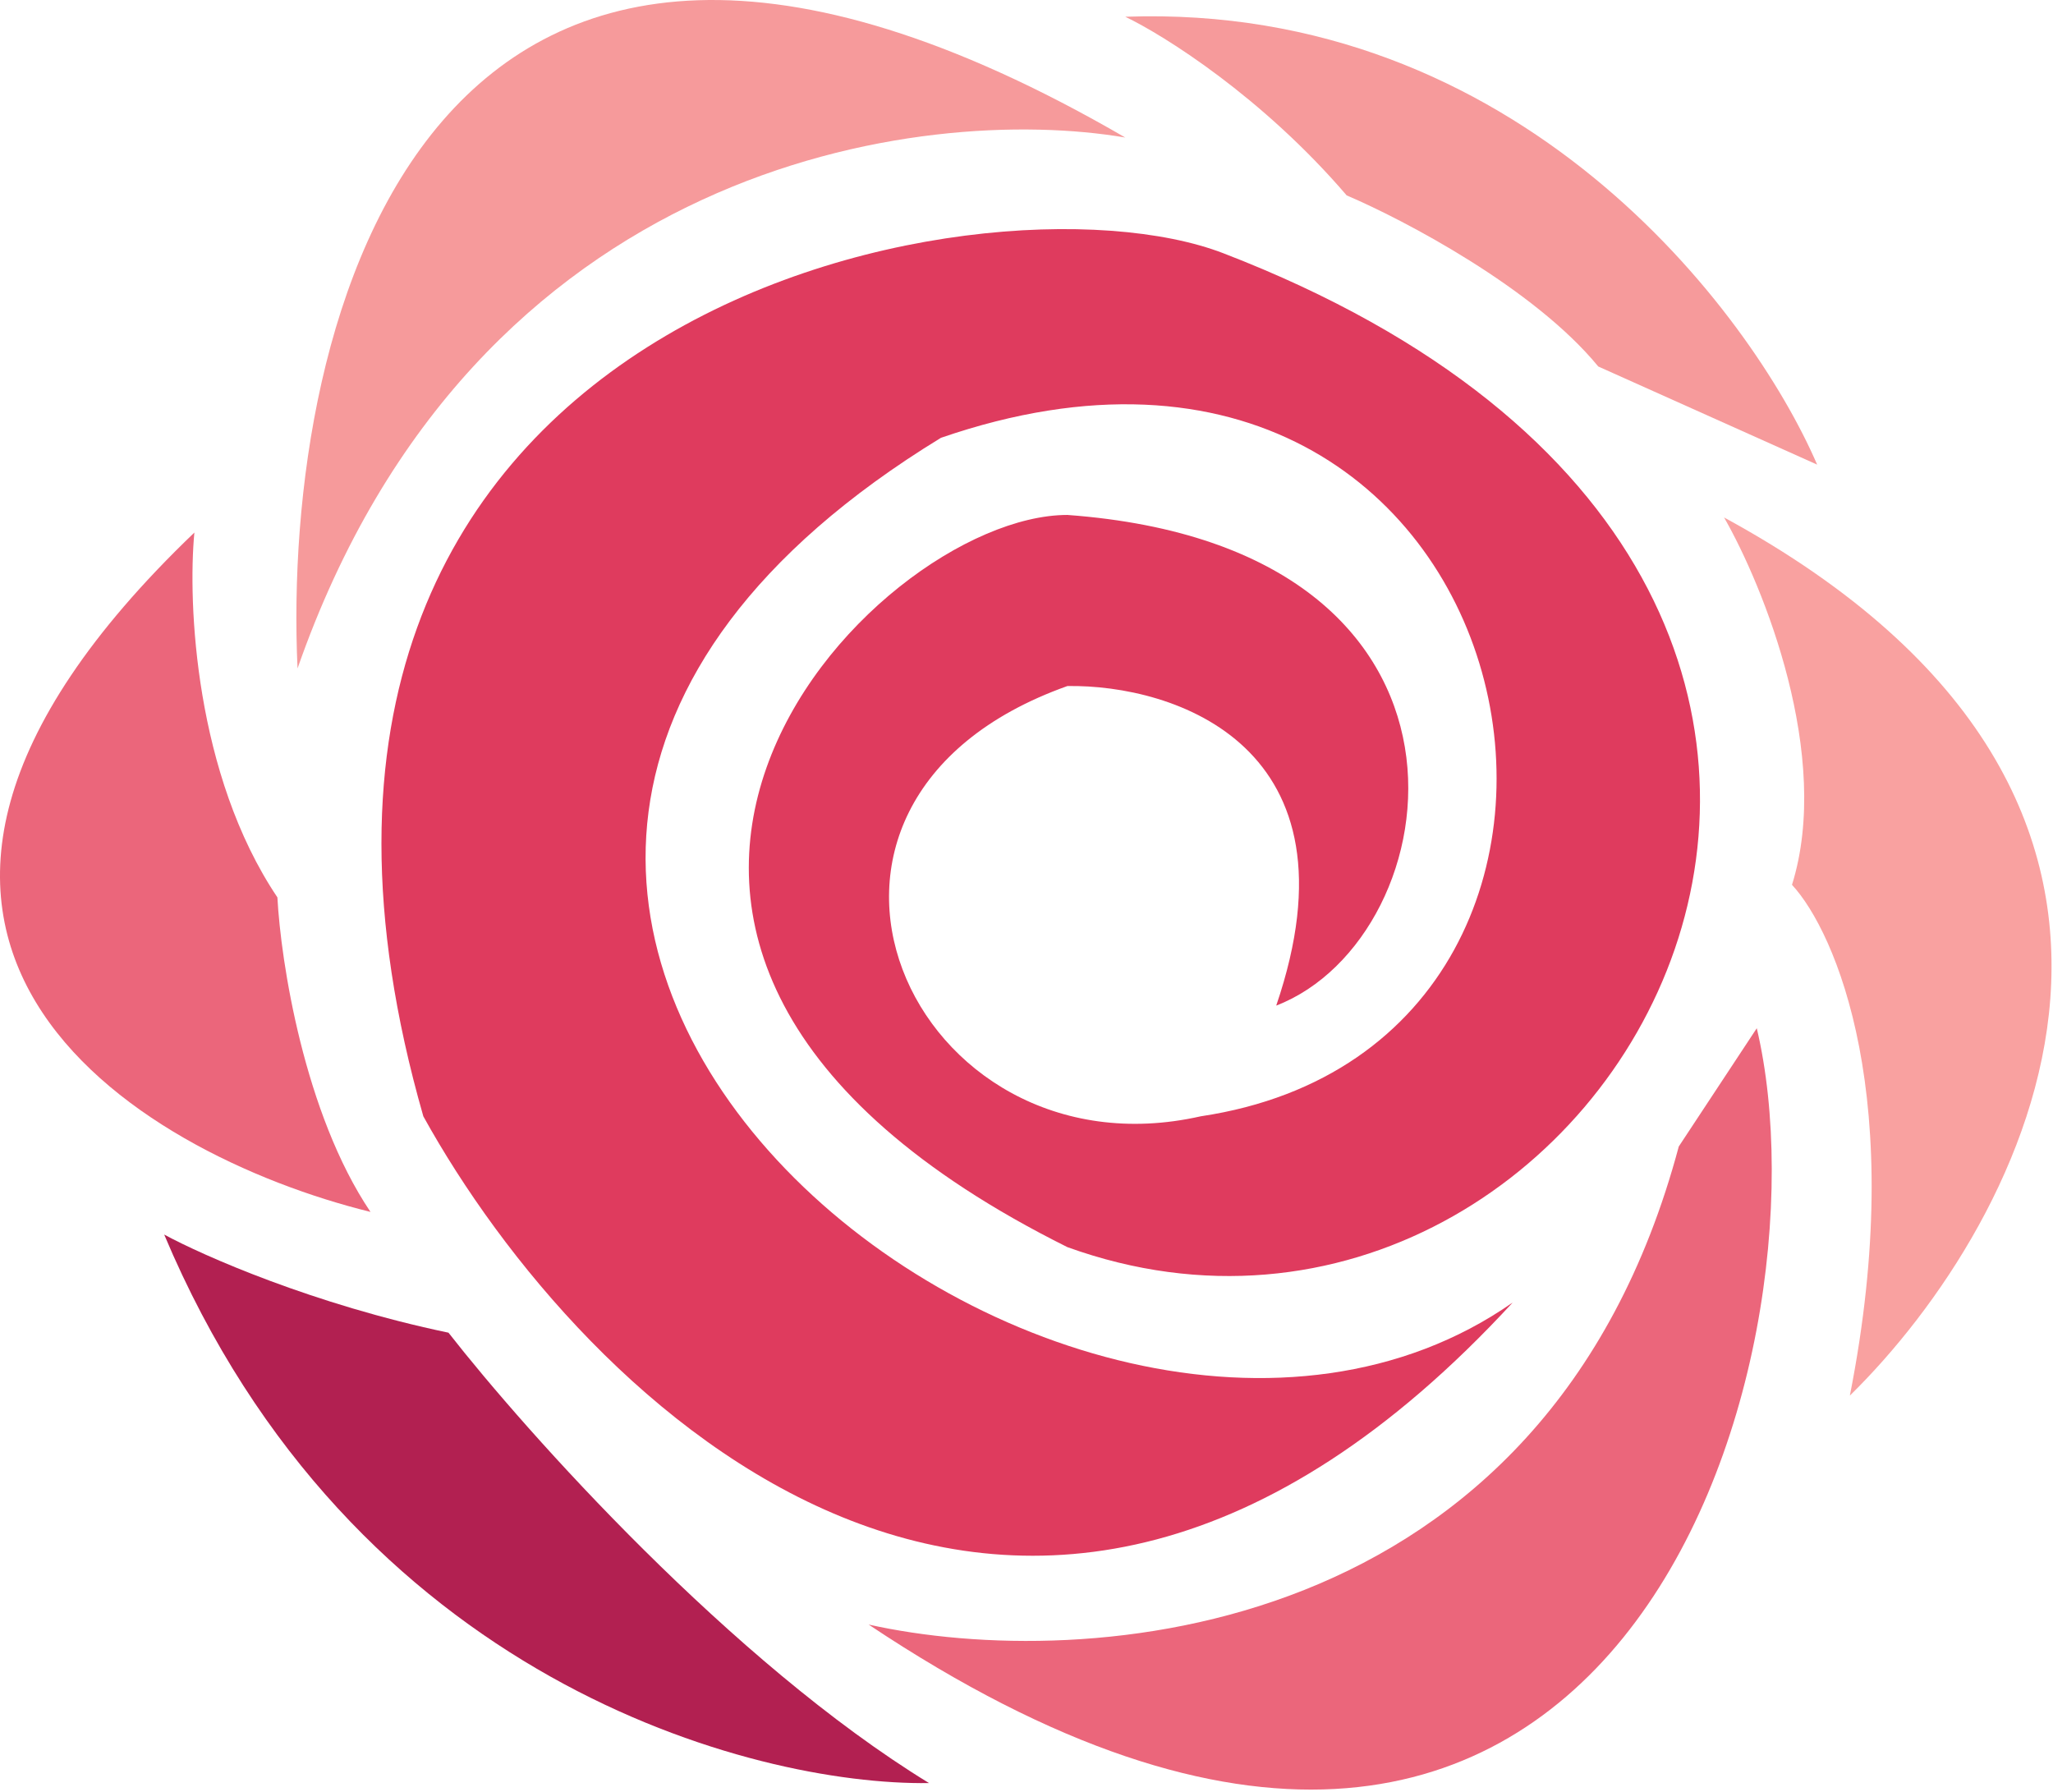
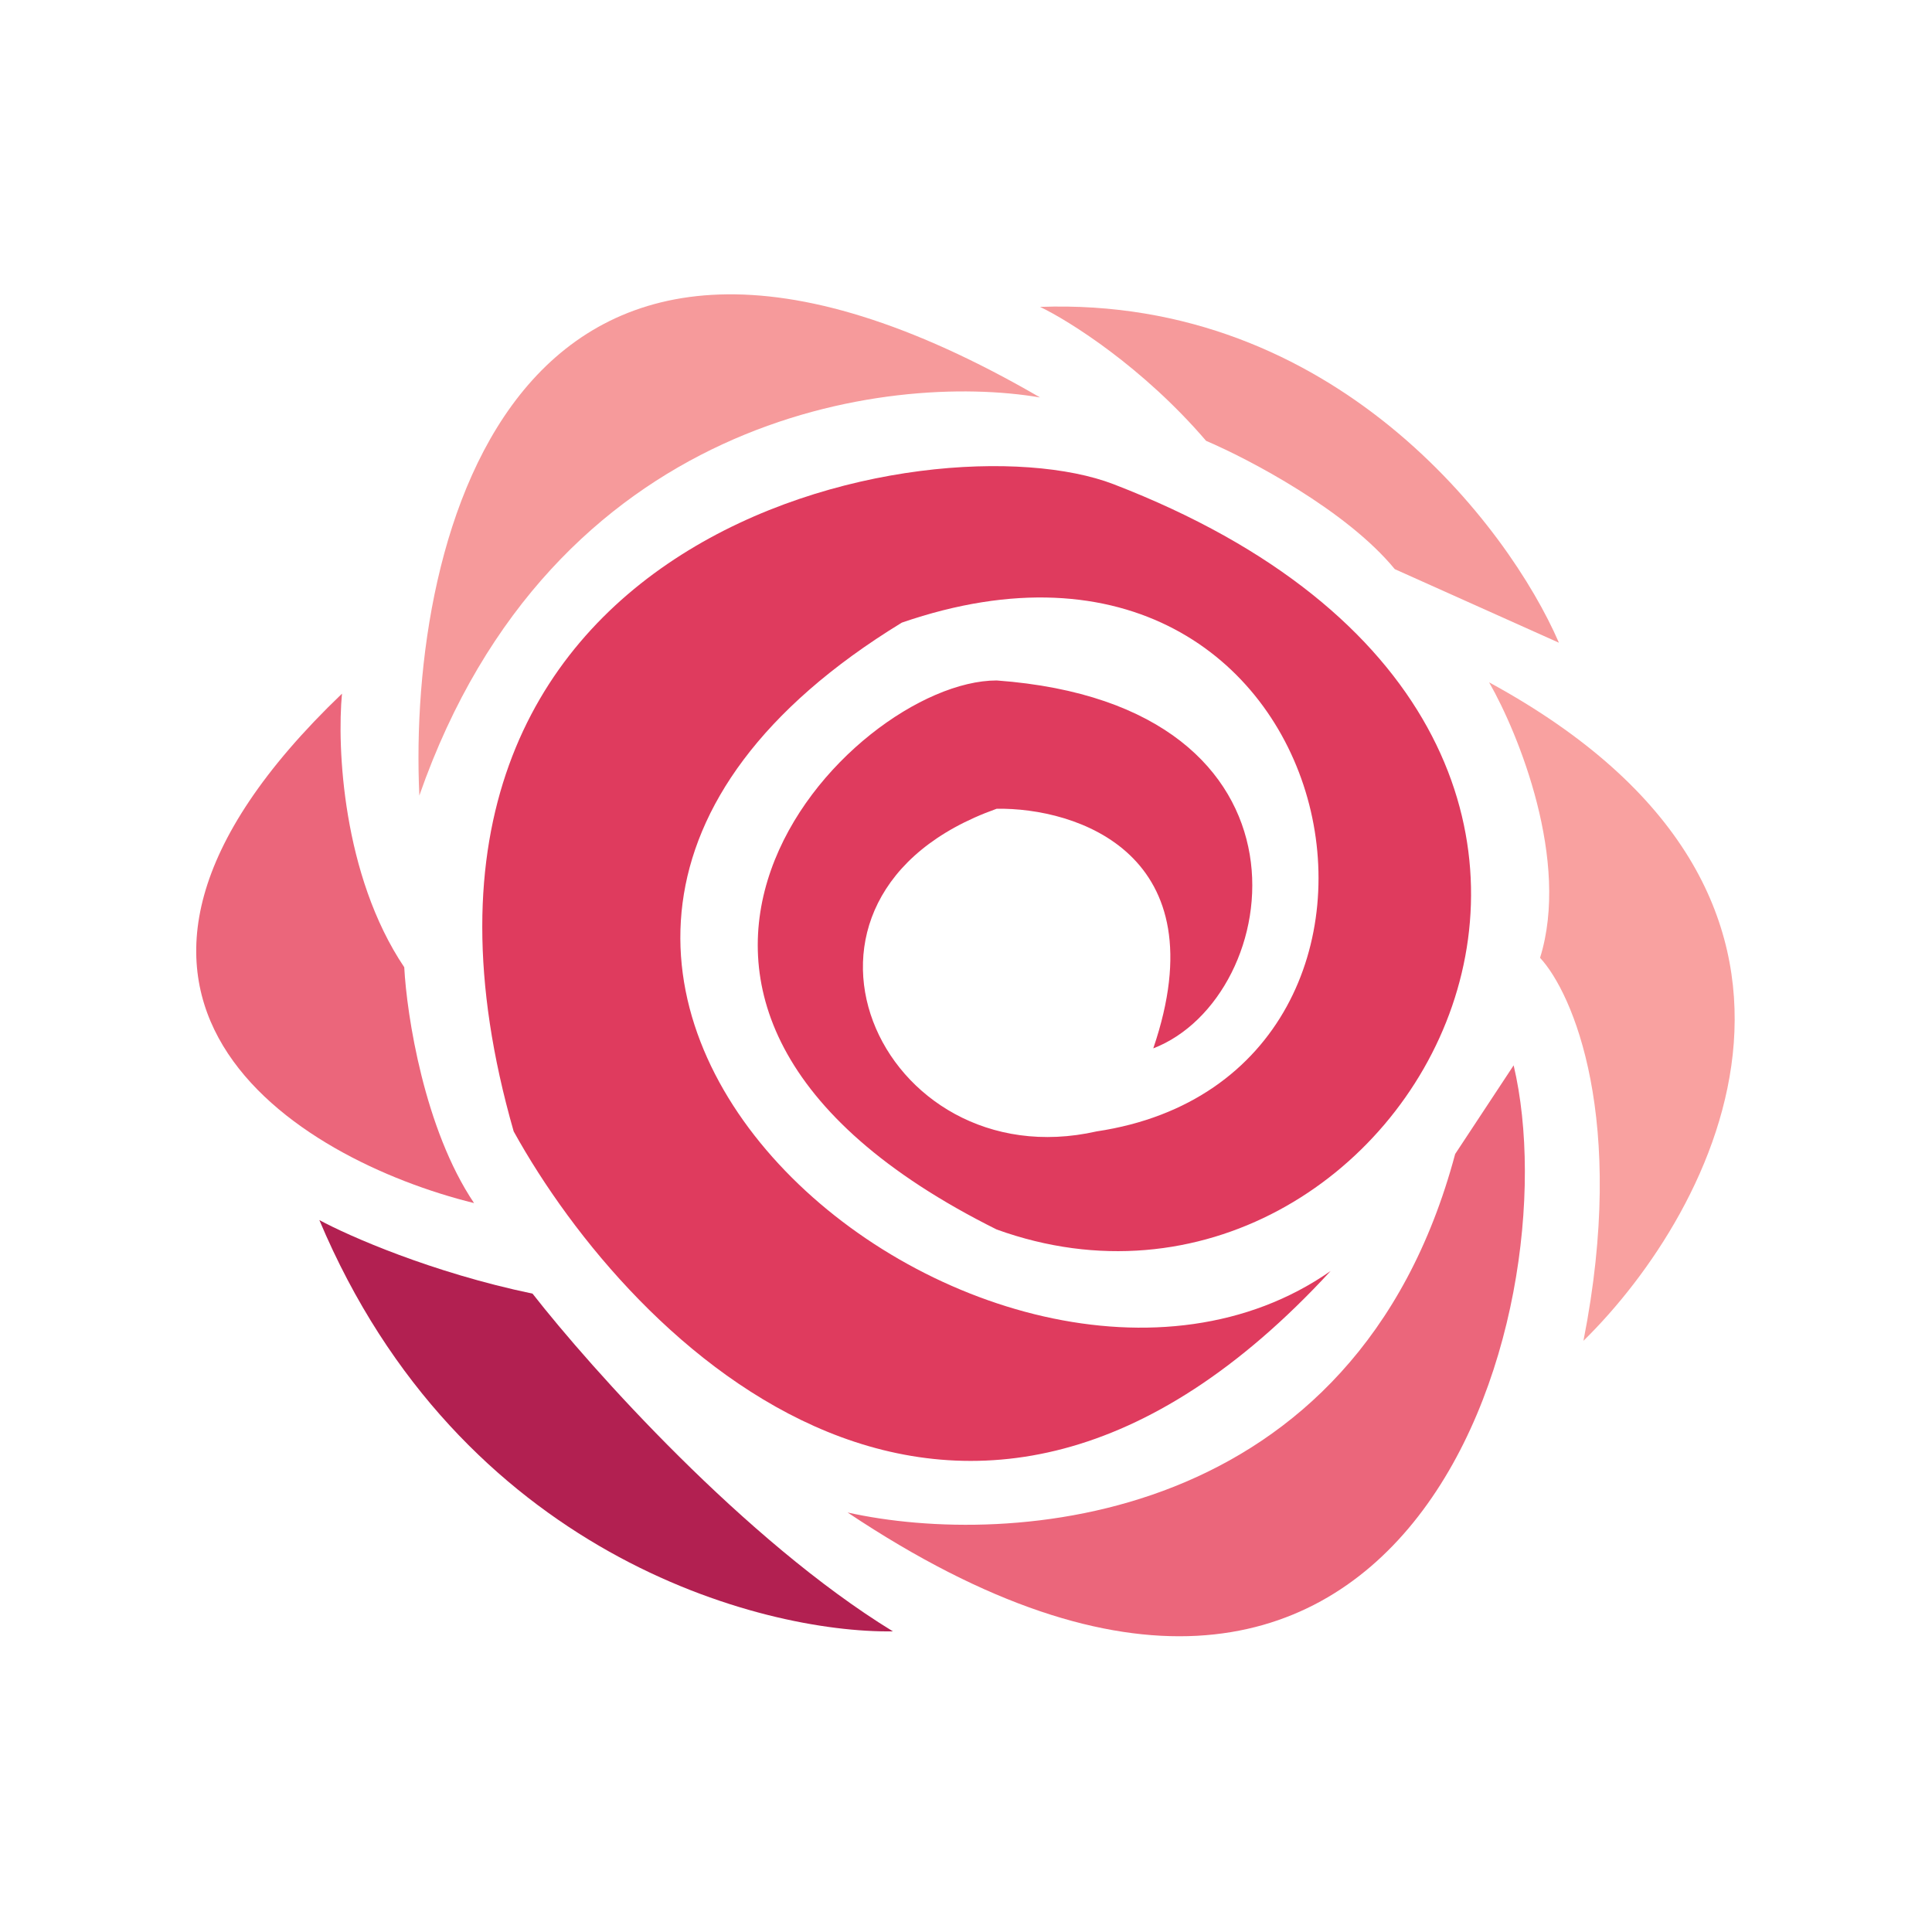
- <svg xmlns="http://www.w3.org/2000/svg" width="408" height="356" viewBox="0 0 408 356" fill="none">
-   <path d="M55.13 178.329C38.73 153.929 37.296 119.829 38.63 105.829C-45.37 186.229 26.963 229.329 73.629 240.829C60.429 221.229 55.796 190.995 55.13 178.329Z" fill="#EB667B" />
-   <path d="M187 87C36.5 179 212.63 320.329 300.63 258.829C202.63 365.229 115.463 278.495 84.13 221.829C38.13 61.329 195.63 32.017 243.13 50.329C415.63 116.829 320.13 286.829 212.13 247.829C91.63 187.829 173.13 102.329 212.13 102.329C300.63 108.829 288.63 186.329 253.63 199.829C271.23 148.229 233.296 135.995 212.13 136.329C146.93 159.529 181.13 234.829 238.63 221.829C337.43 207.029 306 46 187 87Z" fill="#DF3B5E" />
-   <path d="M172.63 322.829C321.63 422.329 364.63 269.829 349.13 204.329L333.63 227.829C307.23 326.629 215.296 332.329 172.63 322.829Z" fill="#EB667B" />
-   <path d="M89.13 264.829C62.33 259.229 40.296 249.495 32.63 245.329C69.83 333.729 149.463 354.829 184.63 354.329C145.43 330.329 104.63 284.662 89.13 264.829Z" fill="#B22051" />
-   <path d="M356.13 175.829C364.13 150.229 350.463 116.495 342.63 102.829C447.03 159.629 402.796 242.829 367.63 277.329C379.23 218.529 364.796 185.162 356.13 175.829Z" fill="#F9A1A0" />
-   <path d="M223.63 27.329C183.463 20.495 94.329 32.029 59.13 132.829C55.963 63.995 84.43 -53.471 223.63 27.329Z" fill="#F69A9B" />
-   <path d="M267.63 38.829C250.83 19.229 231.296 6.995 223.63 3.329C301.629 0.529 347.796 61.495 361.13 92.329L317.63 72.829C304.83 57.229 278.963 43.662 267.63 38.829Z" fill="#F69A9B" />
+ <svg xmlns="http://www.w3.org/2000/svg" width="512" height="512" viewBox="0 0 512 512" fill="none">
+   <path d="M107.13 256.329C90.73 231.929 89.296 197.829 90.63 183.829C6.63 264.229 78.963 307.329 125.63 318.829C112.43 299.229 107.796 268.995 107.13 256.329Z" fill="#EB667B" />
+   <path d="M239 165C88.5 257 264.63 398.329 352.63 336.829C254.63 443.229 167.463 356.495 136.13 299.829C90.13 139.329 247.63 110.017 295.13 128.329C467.63 194.829 372.13 364.829 264.13 325.829C143.63 265.829 225.13 180.329 264.13 180.329C352.63 186.829 340.63 264.329 305.63 277.829C323.23 226.229 285.296 213.995 264.13 214.329C198.93 237.529 233.13 312.829 290.63 299.829C389.43 285.029 358 124 239 165Z" fill="#DF3B5E" />
+   <path d="M224.63 400.829C373.63 500.329 416.63 347.829 401.13 282.329L385.63 305.829C359.23 404.629 267.296 410.329 224.63 400.829Z" fill="#EB667B" />
+   <path d="M141.13 342.829C114.33 337.229 92.296 327.495 84.63 323.329C121.83 411.729 201.463 432.829 236.63 432.329C197.43 408.329 156.63 362.662 141.13 342.829Z" fill="#B22051" />
+   <path d="M408.13 253.829C416.13 228.229 402.463 194.495 394.63 180.829C499.03 237.629 454.796 320.829 419.63 355.329C431.23 296.529 416.796 263.162 408.13 253.829Z" fill="#F9A1A0" />
+   <path d="M275.63 105.329C235.463 98.496 146.33 110.029 111.13 210.829C107.963 141.995 136.43 24.529 275.63 105.329Z" fill="#F69A9B" />
+   <path d="M319.63 116.829C302.83 97.229 283.296 84.996 275.63 81.329C353.629 78.529 399.796 139.495 413.13 170.329L369.63 150.829C356.83 135.229 330.963 121.662 319.63 116.829Z" fill="#F69A9B" />
</svg>
